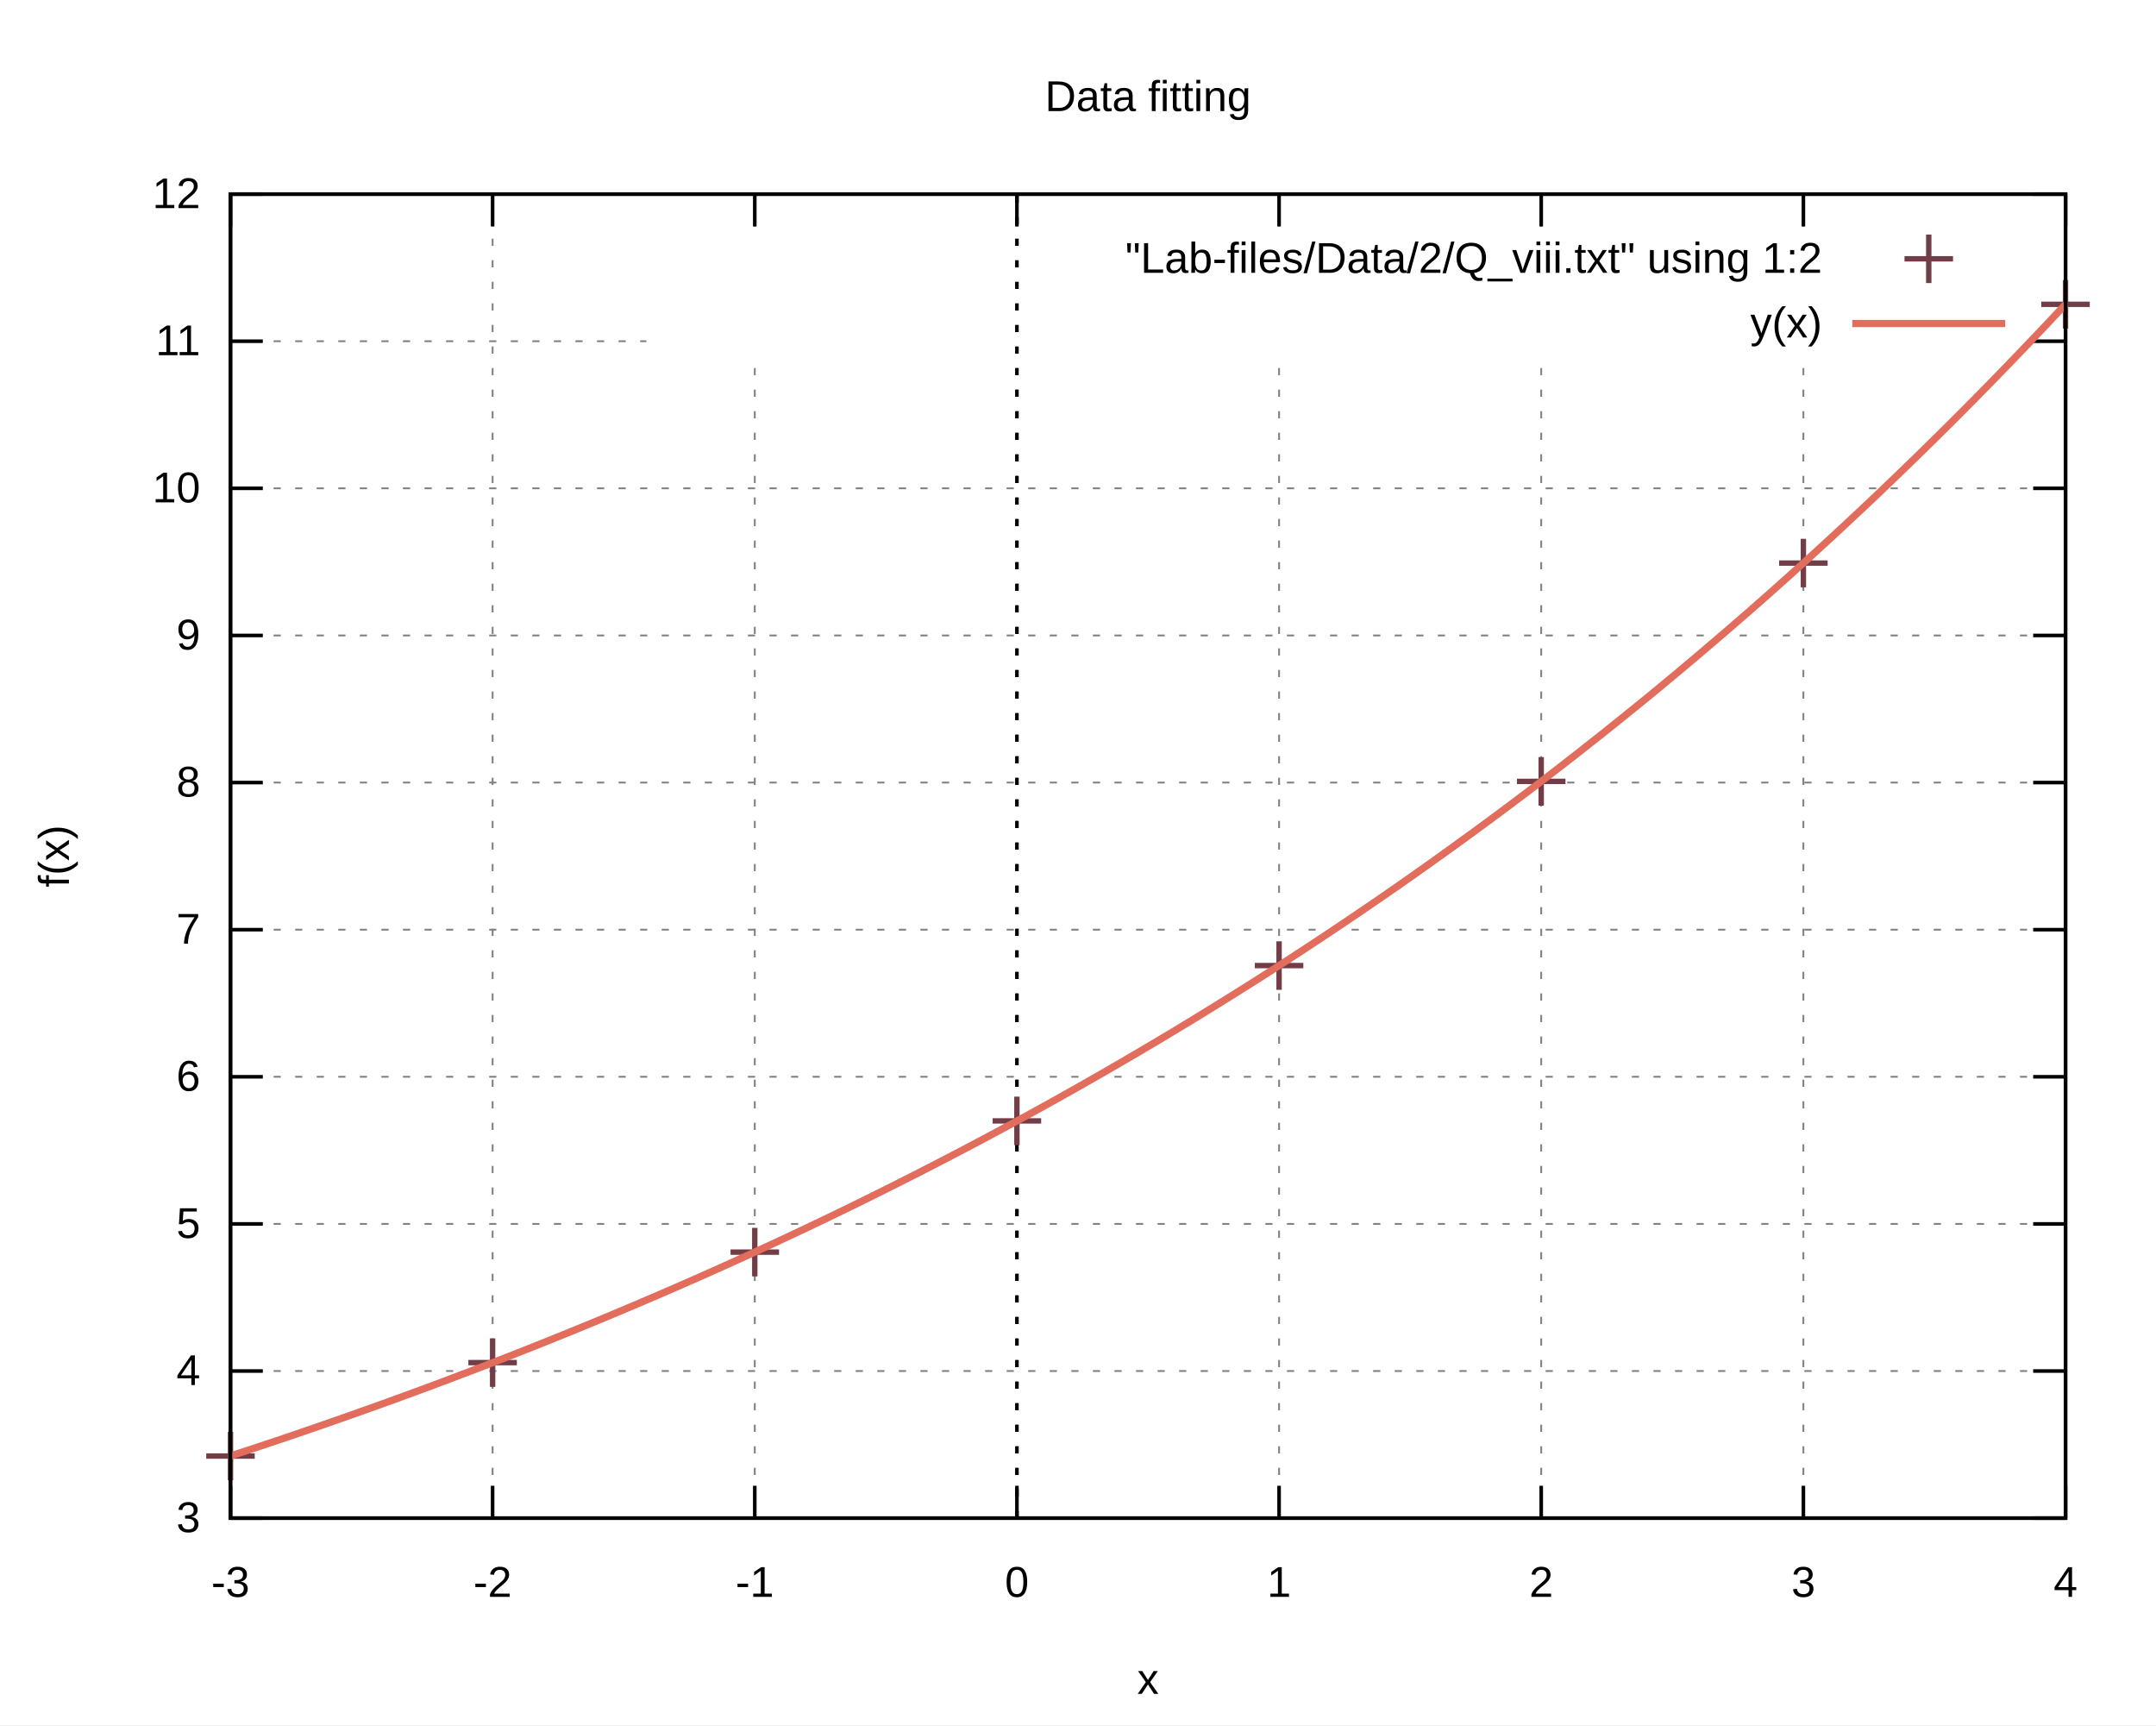
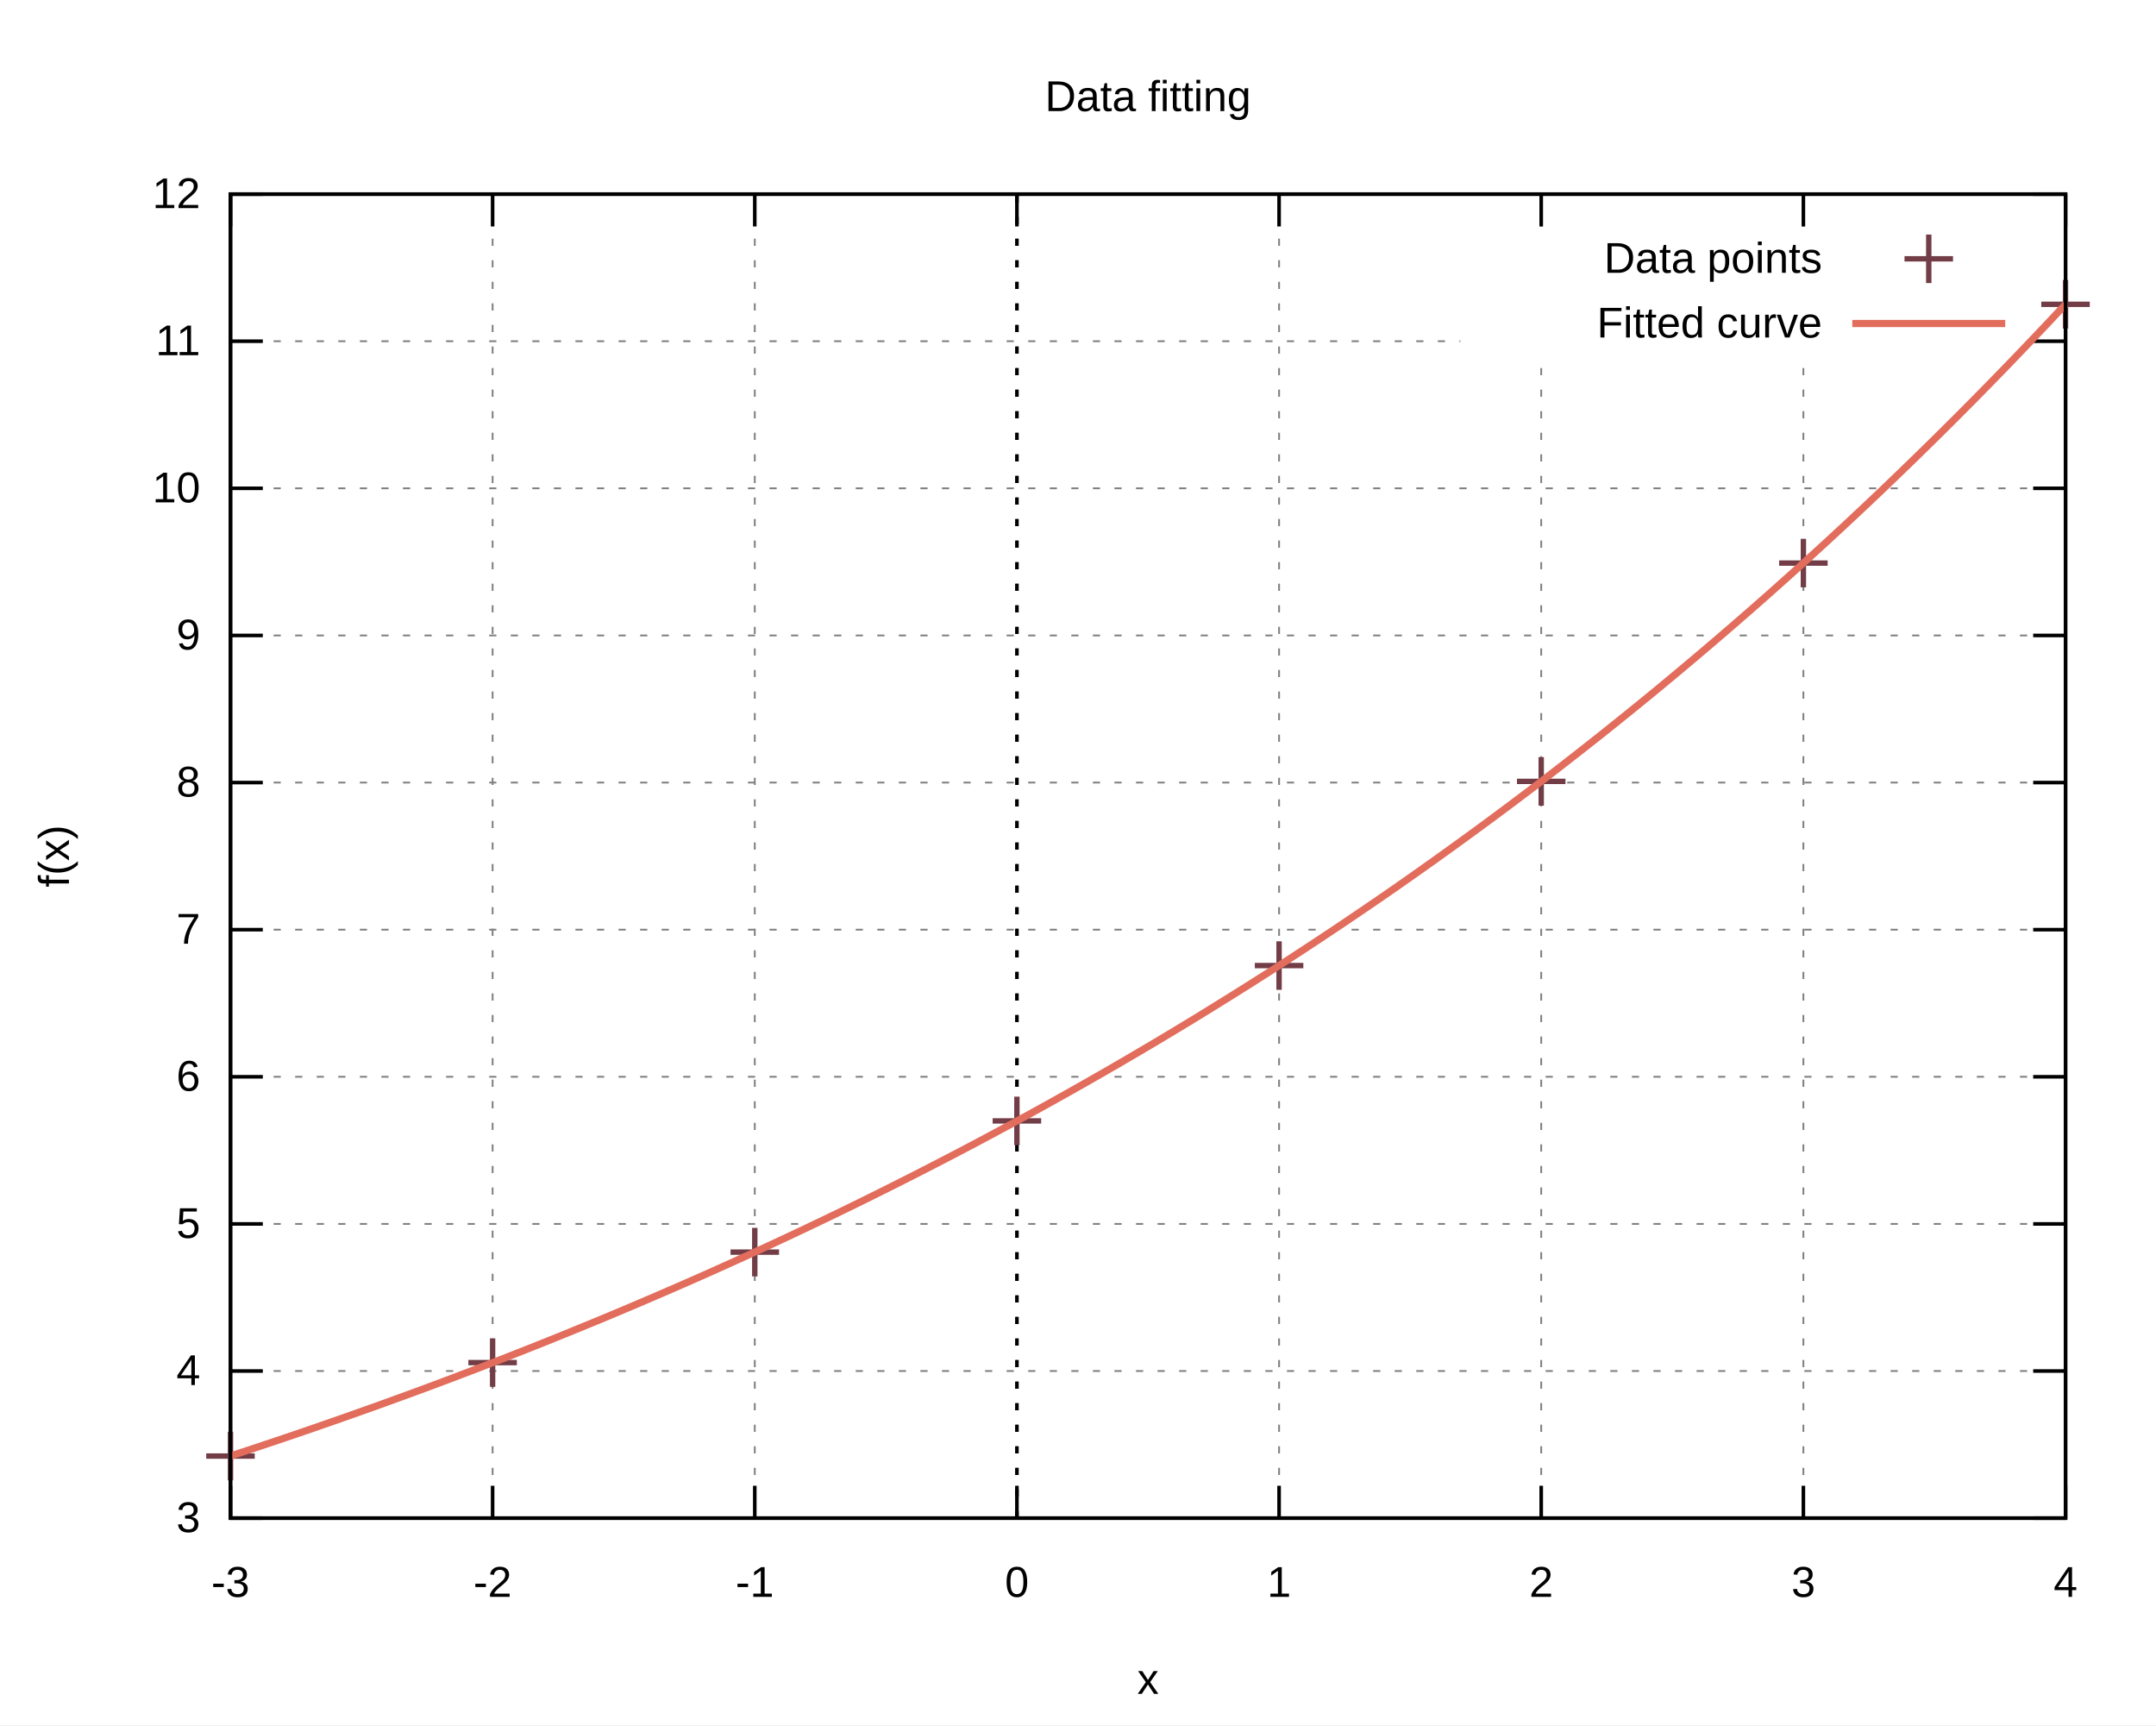
<svg xmlns="http://www.w3.org/2000/svg" xmlns:xlink="http://www.w3.org/1999/xlink" width="600" height="480" viewBox="0 0 600 480">
  <g id="gnuplot_canvas">
    <rect x="0" y="0" width="600" height="480" fill="#ffffff" />
    <defs>
      <circle id="gpDot" r="0.5" stroke-width="0.5" stroke="currentColor" />
      <path id="gpPt0" stroke-width="0.222" stroke="currentColor" d="M-1,0 h2 M0,-1 v2" />
      <path id="gpPt1" stroke-width="0.222" stroke="currentColor" d="M-1,-1 L1,1 M1,-1 L-1,1" />
      <path id="gpPt2" stroke-width="0.222" stroke="currentColor" d="M-1,0 L1,0 M0,-1 L0,1 M-1,-1 L1,1 M-1,1 L1,-1" />
      <rect id="gpPt3" stroke-width="0.222" stroke="currentColor" x="-1" y="-1" width="2" height="2" />
      <rect id="gpPt4" stroke-width="0.222" stroke="currentColor" fill="currentColor" x="-1" y="-1" width="2" height="2" />
      <circle id="gpPt5" stroke-width="0.222" stroke="currentColor" cx="0" cy="0" r="1" />
      <use xlink:href="#gpPt5" id="gpPt6" fill="currentColor" stroke="none" />
      <path id="gpPt7" stroke-width="0.222" stroke="currentColor" d="M0,-1.33 L-1.33,0.67 L1.33,0.67 z" />
      <use xlink:href="#gpPt7" id="gpPt8" fill="currentColor" stroke="none" />
      <use xlink:href="#gpPt7" id="gpPt9" stroke="currentColor" transform="rotate(180)" />
      <use xlink:href="#gpPt9" id="gpPt10" fill="currentColor" stroke="none" />
      <use xlink:href="#gpPt3" id="gpPt11" stroke="currentColor" transform="rotate(45)" />
      <use xlink:href="#gpPt11" id="gpPt12" fill="currentColor" stroke="none" />
      <path id="gpPt13" stroke-width="0.222" stroke="currentColor" d="M0,1.330 L1.265,0.411 L0.782,-1.067 L-0.782,-1.076 L-1.265,0.411 z" />
      <use xlink:href="#gpPt13" id="gpPt14" fill="currentColor" stroke="none" />
      <filter id="textbox" filterUnits="objectBoundingBox" x="0" y="0" height="1" width="1">
        <feFlood flood-color="#FFFFFF" flood-opacity="1" result="bgnd" />
        <feComposite in="SourceGraphic" in2="bgnd" operator="atop" />
      </filter>
      <filter id="greybox" filterUnits="objectBoundingBox" x="0" y="0" height="1" width="1">
        <feFlood flood-color="lightgrey" flood-opacity="1" result="grey" />
        <feComposite in="SourceGraphic" in2="grey" operator="atop" />
      </filter>
    </defs>
    <g fill="none" color="#FFFFFF" stroke="currentColor" stroke-width="1.00" stroke-linecap="butt" stroke-linejoin="miter">
</g>
    <g fill="none" color="black" stroke="currentColor" stroke-width="1.00" stroke-linecap="butt" stroke-linejoin="miter">
</g>
    <g fill="none" color="black" stroke="black" stroke-width="0.50" stroke-linecap="butt" stroke-linejoin="miter">
</g>
    <g fill="none" color="gray" stroke="currentColor" stroke-width="0.50" stroke-linecap="butt" stroke-linejoin="miter">
      <path stroke="gray" stroke-dasharray="2,4" class="gridline" d="M64.14,422.40 L574.82,422.40  " />
    </g>
    <g fill="none" color="gray" stroke="gray" stroke-width="1.00" stroke-linecap="butt" stroke-linejoin="miter">
</g>
    <g fill="none" color="black" stroke="currentColor" stroke-width="1.00" stroke-linecap="butt" stroke-linejoin="miter">
      <path stroke="black" d="M64.14,422.40 L73.14,422.40 M574.82,422.40 L565.82,422.40  " />
      <g transform="translate(55.75,426.30)" stroke="none" fill="black" font-family="Arial" font-size="12.00" text-anchor="end">
        <text>
          <tspan font-family="Arial"> 3</tspan>
        </text>
      </g>
    </g>
    <g fill="none" color="black" stroke="currentColor" stroke-width="1.00" stroke-linecap="butt" stroke-linejoin="miter">
</g>
    <g fill="none" color="black" stroke="black" stroke-width="0.50" stroke-linecap="butt" stroke-linejoin="miter">
</g>
    <g fill="none" color="gray" stroke="currentColor" stroke-width="0.50" stroke-linecap="butt" stroke-linejoin="miter">
      <path stroke="gray" stroke-dasharray="2,4" class="gridline" d="M64.14,381.47 L574.82,381.47  " />
    </g>
    <g fill="none" color="gray" stroke="gray" stroke-width="1.00" stroke-linecap="butt" stroke-linejoin="miter">
</g>
    <g fill="none" color="black" stroke="currentColor" stroke-width="1.00" stroke-linecap="butt" stroke-linejoin="miter">
      <path stroke="black" d="M64.14,381.47 L73.14,381.47 M574.82,381.47 L565.82,381.47  " />
      <g transform="translate(55.75,385.37)" stroke="none" fill="black" font-family="Arial" font-size="12.00" text-anchor="end">
        <text>
          <tspan font-family="Arial"> 4</tspan>
        </text>
      </g>
    </g>
    <g fill="none" color="black" stroke="currentColor" stroke-width="1.00" stroke-linecap="butt" stroke-linejoin="miter">
</g>
    <g fill="none" color="black" stroke="black" stroke-width="0.50" stroke-linecap="butt" stroke-linejoin="miter">
</g>
    <g fill="none" color="gray" stroke="currentColor" stroke-width="0.50" stroke-linecap="butt" stroke-linejoin="miter">
      <path stroke="gray" stroke-dasharray="2,4" class="gridline" d="M64.14,340.54 L574.82,340.54  " />
    </g>
    <g fill="none" color="gray" stroke="gray" stroke-width="1.00" stroke-linecap="butt" stroke-linejoin="miter">
</g>
    <g fill="none" color="black" stroke="currentColor" stroke-width="1.00" stroke-linecap="butt" stroke-linejoin="miter">
      <path stroke="black" d="M64.14,340.54 L73.14,340.54 M574.82,340.54 L565.82,340.54  " />
      <g transform="translate(55.75,344.44)" stroke="none" fill="black" font-family="Arial" font-size="12.00" text-anchor="end">
        <text>
          <tspan font-family="Arial"> 5</tspan>
        </text>
      </g>
    </g>
    <g fill="none" color="black" stroke="currentColor" stroke-width="1.00" stroke-linecap="butt" stroke-linejoin="miter">
</g>
    <g fill="none" color="black" stroke="black" stroke-width="0.50" stroke-linecap="butt" stroke-linejoin="miter">
</g>
    <g fill="none" color="gray" stroke="currentColor" stroke-width="0.50" stroke-linecap="butt" stroke-linejoin="miter">
      <path stroke="gray" stroke-dasharray="2,4" class="gridline" d="M64.14,299.60 L574.82,299.60  " />
    </g>
    <g fill="none" color="gray" stroke="gray" stroke-width="1.00" stroke-linecap="butt" stroke-linejoin="miter">
</g>
    <g fill="none" color="black" stroke="currentColor" stroke-width="1.00" stroke-linecap="butt" stroke-linejoin="miter">
      <path stroke="black" d="M64.14,299.60 L73.14,299.60 M574.82,299.60 L565.82,299.60  " />
      <g transform="translate(55.75,303.50)" stroke="none" fill="black" font-family="Arial" font-size="12.00" text-anchor="end">
        <text>
          <tspan font-family="Arial"> 6</tspan>
        </text>
      </g>
    </g>
    <g fill="none" color="black" stroke="currentColor" stroke-width="1.00" stroke-linecap="butt" stroke-linejoin="miter">
</g>
    <g fill="none" color="black" stroke="black" stroke-width="0.50" stroke-linecap="butt" stroke-linejoin="miter">
</g>
    <g fill="none" color="gray" stroke="currentColor" stroke-width="0.50" stroke-linecap="butt" stroke-linejoin="miter">
      <path stroke="gray" stroke-dasharray="2,4" class="gridline" d="M64.14,258.67 L574.82,258.67  " />
    </g>
    <g fill="none" color="gray" stroke="gray" stroke-width="1.00" stroke-linecap="butt" stroke-linejoin="miter">
</g>
    <g fill="none" color="black" stroke="currentColor" stroke-width="1.00" stroke-linecap="butt" stroke-linejoin="miter">
      <path stroke="black" d="M64.14,258.67 L73.14,258.67 M574.82,258.67 L565.82,258.67  " />
      <g transform="translate(55.75,262.57)" stroke="none" fill="black" font-family="Arial" font-size="12.00" text-anchor="end">
        <text>
          <tspan font-family="Arial"> 7</tspan>
        </text>
      </g>
    </g>
    <g fill="none" color="black" stroke="currentColor" stroke-width="1.00" stroke-linecap="butt" stroke-linejoin="miter">
</g>
    <g fill="none" color="black" stroke="black" stroke-width="0.50" stroke-linecap="butt" stroke-linejoin="miter">
</g>
    <g fill="none" color="gray" stroke="currentColor" stroke-width="0.50" stroke-linecap="butt" stroke-linejoin="miter">
      <path stroke="gray" stroke-dasharray="2,4" class="gridline" d="M64.14,217.74 L574.82,217.74  " />
    </g>
    <g fill="none" color="gray" stroke="gray" stroke-width="1.00" stroke-linecap="butt" stroke-linejoin="miter">
</g>
    <g fill="none" color="black" stroke="currentColor" stroke-width="1.00" stroke-linecap="butt" stroke-linejoin="miter">
      <path stroke="black" d="M64.14,217.74 L73.14,217.74 M574.82,217.74 L565.82,217.74  " />
      <g transform="translate(55.75,221.64)" stroke="none" fill="black" font-family="Arial" font-size="12.00" text-anchor="end">
        <text>
          <tspan font-family="Arial"> 8</tspan>
        </text>
      </g>
    </g>
    <g fill="none" color="black" stroke="currentColor" stroke-width="1.00" stroke-linecap="butt" stroke-linejoin="miter">
</g>
    <g fill="none" color="black" stroke="black" stroke-width="0.50" stroke-linecap="butt" stroke-linejoin="miter">
</g>
    <g fill="none" color="gray" stroke="currentColor" stroke-width="0.50" stroke-linecap="butt" stroke-linejoin="miter">
      <path stroke="gray" stroke-dasharray="2,4" class="gridline" d="M64.14,176.81 L574.82,176.81  " />
    </g>
    <g fill="none" color="gray" stroke="gray" stroke-width="1.00" stroke-linecap="butt" stroke-linejoin="miter">
</g>
    <g fill="none" color="black" stroke="currentColor" stroke-width="1.00" stroke-linecap="butt" stroke-linejoin="miter">
      <path stroke="black" d="M64.14,176.81 L73.14,176.81 M574.82,176.81 L565.82,176.81  " />
      <g transform="translate(55.75,180.71)" stroke="none" fill="black" font-family="Arial" font-size="12.00" text-anchor="end">
        <text>
          <tspan font-family="Arial"> 9</tspan>
        </text>
      </g>
    </g>
    <g fill="none" color="black" stroke="currentColor" stroke-width="1.00" stroke-linecap="butt" stroke-linejoin="miter">
</g>
    <g fill="none" color="black" stroke="black" stroke-width="0.50" stroke-linecap="butt" stroke-linejoin="miter">
</g>
    <g fill="none" color="gray" stroke="currentColor" stroke-width="0.50" stroke-linecap="butt" stroke-linejoin="miter">
      <path stroke="gray" stroke-dasharray="2,4" class="gridline" d="M64.14,135.87 L574.82,135.87  " />
    </g>
    <g fill="none" color="gray" stroke="gray" stroke-width="1.00" stroke-linecap="butt" stroke-linejoin="miter">
</g>
    <g fill="none" color="black" stroke="currentColor" stroke-width="1.00" stroke-linecap="butt" stroke-linejoin="miter">
      <path stroke="black" d="M64.14,135.87 L73.14,135.87 M574.82,135.87 L565.82,135.87  " />
      <g transform="translate(55.75,139.77)" stroke="none" fill="black" font-family="Arial" font-size="12.00" text-anchor="end">
        <text>
          <tspan font-family="Arial"> 10</tspan>
        </text>
      </g>
    </g>
    <g fill="none" color="black" stroke="currentColor" stroke-width="1.00" stroke-linecap="butt" stroke-linejoin="miter">
</g>
    <g fill="none" color="black" stroke="black" stroke-width="0.50" stroke-linecap="butt" stroke-linejoin="miter">
</g>
    <g fill="none" color="gray" stroke="currentColor" stroke-width="0.50" stroke-linecap="butt" stroke-linejoin="miter">
-       <path stroke="gray" stroke-dasharray="2,4" class="gridline" d="M64.14,94.94 L179.88,94.94 M566.43,94.94 L574.82,94.94  " />
+       <path stroke="gray" stroke-dasharray="2,4" class="gridline" d="M64.14,94.94 L406.41,94.94 M566.43,94.94 L574.82,94.94  " />
    </g>
    <g fill="none" color="gray" stroke="gray" stroke-width="1.00" stroke-linecap="butt" stroke-linejoin="miter">
</g>
    <g fill="none" color="black" stroke="currentColor" stroke-width="1.00" stroke-linecap="butt" stroke-linejoin="miter">
      <path stroke="black" d="M64.14,94.94 L73.14,94.94 M574.82,94.94 L565.82,94.94  " />
      <g transform="translate(55.75,98.84)" stroke="none" fill="black" font-family="Arial" font-size="12.00" text-anchor="end">
        <text>
          <tspan font-family="Arial"> 11</tspan>
        </text>
      </g>
    </g>
    <g fill="none" color="black" stroke="currentColor" stroke-width="1.00" stroke-linecap="butt" stroke-linejoin="miter">
</g>
    <g fill="none" color="black" stroke="black" stroke-width="0.50" stroke-linecap="butt" stroke-linejoin="miter">
</g>
    <g fill="none" color="gray" stroke="currentColor" stroke-width="0.50" stroke-linecap="butt" stroke-linejoin="miter">
      <path stroke="gray" stroke-dasharray="2,4" class="gridline" d="M64.14,54.01 L574.82,54.01  " />
    </g>
    <g fill="none" color="gray" stroke="gray" stroke-width="1.00" stroke-linecap="butt" stroke-linejoin="miter">
</g>
    <g fill="none" color="black" stroke="currentColor" stroke-width="1.00" stroke-linecap="butt" stroke-linejoin="miter">
      <path stroke="black" d="M64.14,54.01 L73.14,54.01 M574.82,54.01 L565.82,54.01  " />
      <g transform="translate(55.75,57.91)" stroke="none" fill="black" font-family="Arial" font-size="12.00" text-anchor="end">
        <text>
          <tspan font-family="Arial"> 12</tspan>
        </text>
      </g>
    </g>
    <g fill="none" color="black" stroke="currentColor" stroke-width="1.00" stroke-linecap="butt" stroke-linejoin="miter">
</g>
    <g fill="none" color="black" stroke="black" stroke-width="0.50" stroke-linecap="butt" stroke-linejoin="miter">
</g>
    <g fill="none" color="gray" stroke="currentColor" stroke-width="0.50" stroke-linecap="butt" stroke-linejoin="miter">
      <path stroke="gray" stroke-dasharray="2,4" class="gridline" d="M64.14,422.40 L64.14,54.01  " />
    </g>
    <g fill="none" color="gray" stroke="gray" stroke-width="1.00" stroke-linecap="butt" stroke-linejoin="miter">
</g>
    <g fill="none" color="black" stroke="currentColor" stroke-width="1.00" stroke-linecap="butt" stroke-linejoin="miter">
      <path stroke="black" d="M64.14,422.40 L64.14,413.40 M64.14,54.01 L64.14,63.01  " />
      <g transform="translate(64.14,444.30)" stroke="none" fill="black" font-family="Arial" font-size="12.00" text-anchor="middle">
        <text>
          <tspan font-family="Arial">-3</tspan>
        </text>
      </g>
    </g>
    <g fill="none" color="black" stroke="currentColor" stroke-width="1.00" stroke-linecap="butt" stroke-linejoin="miter">
</g>
    <g fill="none" color="black" stroke="black" stroke-width="0.50" stroke-linecap="butt" stroke-linejoin="miter">
</g>
    <g fill="none" color="gray" stroke="currentColor" stroke-width="0.50" stroke-linecap="butt" stroke-linejoin="miter">
      <path stroke="gray" stroke-dasharray="2,4" class="gridline" d="M137.09,422.40 L137.09,54.01  " />
    </g>
    <g fill="none" color="gray" stroke="gray" stroke-width="1.00" stroke-linecap="butt" stroke-linejoin="miter">
</g>
    <g fill="none" color="black" stroke="currentColor" stroke-width="1.00" stroke-linecap="butt" stroke-linejoin="miter">
      <path stroke="black" d="M137.09,422.40 L137.09,413.40 M137.09,54.01 L137.09,63.01  " />
      <g transform="translate(137.09,444.30)" stroke="none" fill="black" font-family="Arial" font-size="12.00" text-anchor="middle">
        <text>
          <tspan font-family="Arial">-2</tspan>
        </text>
      </g>
    </g>
    <g fill="none" color="black" stroke="currentColor" stroke-width="1.00" stroke-linecap="butt" stroke-linejoin="miter">
</g>
    <g fill="none" color="black" stroke="black" stroke-width="0.50" stroke-linecap="butt" stroke-linejoin="miter">
</g>
    <g fill="none" color="gray" stroke="currentColor" stroke-width="0.50" stroke-linecap="butt" stroke-linejoin="miter">
-       <path stroke="gray" stroke-dasharray="2,4" class="gridline" d="M210.05,422.40 L210.05,99.01 M210.05,63.01 L210.05,54.01  " />
+       <path stroke="gray" stroke-dasharray="2,4" class="gridline" d="M210.05,422.40 L210.05,54.01  " />
    </g>
    <g fill="none" color="gray" stroke="gray" stroke-width="1.00" stroke-linecap="butt" stroke-linejoin="miter">
</g>
    <g fill="none" color="black" stroke="currentColor" stroke-width="1.00" stroke-linecap="butt" stroke-linejoin="miter">
      <path stroke="black" d="M210.05,422.40 L210.05,413.40 M210.05,54.01 L210.05,63.01  " />
      <g transform="translate(210.05,444.30)" stroke="none" fill="black" font-family="Arial" font-size="12.00" text-anchor="middle">
        <text>
          <tspan font-family="Arial">-1</tspan>
        </text>
      </g>
    </g>
    <g fill="none" color="black" stroke="currentColor" stroke-width="1.00" stroke-linecap="butt" stroke-linejoin="miter">
</g>
    <g fill="none" color="black" stroke="black" stroke-width="0.50" stroke-linecap="butt" stroke-linejoin="miter">
</g>
    <g fill="none" color="gray" stroke="currentColor" stroke-width="0.50" stroke-linecap="butt" stroke-linejoin="miter">
-       <path stroke="gray" stroke-dasharray="2,4" class="gridline" d="M283.00,422.40 L283.00,99.01 M283.00,63.01 L283.00,54.01  " />
+       <path stroke="gray" stroke-dasharray="2,4" class="gridline" d="M283.00,422.40 L283.00,54.01  " />
    </g>
    <g fill="none" color="gray" stroke="gray" stroke-width="1.00" stroke-linecap="butt" stroke-linejoin="miter">
</g>
    <g fill="none" color="black" stroke="currentColor" stroke-width="1.00" stroke-linecap="butt" stroke-linejoin="miter">
      <path stroke="black" d="M283.00,422.40 L283.00,413.40 M283.00,54.01 L283.00,63.01  " />
      <g transform="translate(283.00,444.30)" stroke="none" fill="black" font-family="Arial" font-size="12.00" text-anchor="middle">
        <text>
          <tspan font-family="Arial"> 0</tspan>
        </text>
      </g>
    </g>
    <g fill="none" color="black" stroke="currentColor" stroke-width="1.00" stroke-linecap="butt" stroke-linejoin="miter">
</g>
    <g fill="none" color="black" stroke="black" stroke-width="0.50" stroke-linecap="butt" stroke-linejoin="miter">
</g>
    <g fill="none" color="gray" stroke="currentColor" stroke-width="0.50" stroke-linecap="butt" stroke-linejoin="miter">
-       <path stroke="gray" stroke-dasharray="2,4" class="gridline" d="M355.96,422.40 L355.96,99.01 M355.96,63.01 L355.96,54.01  " />
+       <path stroke="gray" stroke-dasharray="2,4" class="gridline" d="M355.96,422.40 L355.96,54.01  " />
    </g>
    <g fill="none" color="gray" stroke="gray" stroke-width="1.00" stroke-linecap="butt" stroke-linejoin="miter">
</g>
    <g fill="none" color="black" stroke="currentColor" stroke-width="1.00" stroke-linecap="butt" stroke-linejoin="miter">
      <path stroke="black" d="M355.96,422.40 L355.96,413.40 M355.96,54.01 L355.96,63.01  " />
      <g transform="translate(355.96,444.30)" stroke="none" fill="black" font-family="Arial" font-size="12.00" text-anchor="middle">
        <text>
          <tspan font-family="Arial"> 1</tspan>
        </text>
      </g>
    </g>
    <g fill="none" color="black" stroke="currentColor" stroke-width="1.00" stroke-linecap="butt" stroke-linejoin="miter">
</g>
    <g fill="none" color="black" stroke="black" stroke-width="0.50" stroke-linecap="butt" stroke-linejoin="miter">
</g>
    <g fill="none" color="gray" stroke="currentColor" stroke-width="0.50" stroke-linecap="butt" stroke-linejoin="miter">
      <path stroke="gray" stroke-dasharray="2,4" class="gridline" d="M428.91,422.40 L428.91,99.01 M428.91,63.01 L428.91,54.01  " />
    </g>
    <g fill="none" color="gray" stroke="gray" stroke-width="1.00" stroke-linecap="butt" stroke-linejoin="miter">
</g>
    <g fill="none" color="black" stroke="currentColor" stroke-width="1.00" stroke-linecap="butt" stroke-linejoin="miter">
      <path stroke="black" d="M428.91,422.40 L428.91,413.40 M428.91,54.01 L428.91,63.01  " />
      <g transform="translate(428.91,444.30)" stroke="none" fill="black" font-family="Arial" font-size="12.00" text-anchor="middle">
        <text>
          <tspan font-family="Arial"> 2</tspan>
        </text>
      </g>
    </g>
    <g fill="none" color="black" stroke="currentColor" stroke-width="1.00" stroke-linecap="butt" stroke-linejoin="miter">
</g>
    <g fill="none" color="black" stroke="black" stroke-width="0.50" stroke-linecap="butt" stroke-linejoin="miter">
</g>
    <g fill="none" color="gray" stroke="currentColor" stroke-width="0.50" stroke-linecap="butt" stroke-linejoin="miter">
      <path stroke="gray" stroke-dasharray="2,4" class="gridline" d="M501.87,422.40 L501.87,99.01 M501.87,63.01 L501.87,54.01  " />
    </g>
    <g fill="none" color="gray" stroke="gray" stroke-width="1.00" stroke-linecap="butt" stroke-linejoin="miter">
</g>
    <g fill="none" color="black" stroke="currentColor" stroke-width="1.00" stroke-linecap="butt" stroke-linejoin="miter">
      <path stroke="black" d="M501.87,422.40 L501.87,413.40 M501.87,54.01 L501.87,63.01  " />
      <g transform="translate(501.87,444.30)" stroke="none" fill="black" font-family="Arial" font-size="12.00" text-anchor="middle">
        <text>
          <tspan font-family="Arial"> 3</tspan>
        </text>
      </g>
    </g>
    <g fill="none" color="black" stroke="currentColor" stroke-width="1.00" stroke-linecap="butt" stroke-linejoin="miter">
</g>
    <g fill="none" color="black" stroke="black" stroke-width="0.50" stroke-linecap="butt" stroke-linejoin="miter">
</g>
    <g fill="none" color="gray" stroke="currentColor" stroke-width="0.50" stroke-linecap="butt" stroke-linejoin="miter">
      <path stroke="gray" stroke-dasharray="2,4" class="gridline" d="M574.82,422.40 L574.82,54.01  " />
    </g>
    <g fill="none" color="gray" stroke="gray" stroke-width="1.00" stroke-linecap="butt" stroke-linejoin="miter">
</g>
    <g fill="none" color="black" stroke="currentColor" stroke-width="1.00" stroke-linecap="butt" stroke-linejoin="miter">
      <path stroke="black" d="M574.82,422.40 L574.82,413.40 M574.82,54.01 L574.82,63.01  " />
      <g transform="translate(574.82,444.30)" stroke="none" fill="black" font-family="Arial" font-size="12.00" text-anchor="middle">
        <text>
          <tspan font-family="Arial"> 4</tspan>
        </text>
      </g>
    </g>
    <g fill="none" color="black" stroke="currentColor" stroke-width="1.00" stroke-linecap="butt" stroke-linejoin="miter">
</g>
    <g fill="none" color="gray" stroke="currentColor" stroke-width="1.00" stroke-linecap="butt" stroke-linejoin="miter">
      <path stroke="rgb(  0,   0,   0)" stroke-dasharray="2,4" d="M283.00,422.40 L283.00,54.01  " />
    </g>
    <g fill="none" color="black" stroke="currentColor" stroke-width="1.00" stroke-linecap="butt" stroke-linejoin="miter">
      <path stroke="black" d="M64.14,54.01 L64.14,422.40 L574.82,422.40 L574.82,54.01 L64.14,54.01 Z  " />
    </g>
    <g fill="none" color="black" stroke="currentColor" stroke-width="1.00" stroke-linecap="butt" stroke-linejoin="miter">
</g>
    <g id="gnuplot_plot_1">
      <g fill="none" color="black" stroke="currentColor" stroke-width="1.00" stroke-linecap="butt" stroke-linejoin="miter">
        <g transform="translate(507.09,75.91)" stroke="none" fill="black" font-family="Arial" font-size="12.00" text-anchor="end">
-           <text>"Lab-files/Data/2/Q_viii.txt" using 1:2</text>
+           <text>
+             <tspan font-family="Arial">Data points</tspan>
+           </text>
        </g>
      </g>
      <g fill="none" color="black" stroke="currentColor" stroke-width="1.00" stroke-linecap="butt" stroke-linejoin="miter">
        <use xlink:href="#gpPt0" transform="translate(64.14,405.13) scale(6.75)" color="rgb(114,  61,  70)" />
        <use xlink:href="#gpPt0" transform="translate(137.09,379.13) scale(6.75)" color="rgb(114,  61,  70)" />
        <use xlink:href="#gpPt0" transform="translate(210.05,348.39) scale(6.75)" color="rgb(114,  61,  70)" />
        <use xlink:href="#gpPt0" transform="translate(283.00,311.88) scale(6.75)" color="rgb(114,  61,  70)" />
        <use xlink:href="#gpPt0" transform="translate(355.96,268.66) scale(6.75)" color="rgb(114,  61,  70)" />
        <use xlink:href="#gpPt0" transform="translate(428.91,217.41) scale(6.75)" color="rgb(114,  61,  70)" />
        <use xlink:href="#gpPt0" transform="translate(501.87,156.67) scale(6.75)" color="rgb(114,  61,  70)" />
        <use xlink:href="#gpPt0" transform="translate(574.82,84.67) scale(6.75)" color="rgb(114,  61,  70)" />
        <use xlink:href="#gpPt0" transform="translate(536.76,72.01) scale(6.75)" color="rgb(114,  61,  70)" />
      </g>
    </g>
    <g id="gnuplot_plot_2">
      <g fill="none" color="#FFFFFF" stroke="rgb(114,  61,  70)" stroke-width="2.00" stroke-linecap="butt" stroke-linejoin="miter">
</g>
      <g fill="none" color="black" stroke="currentColor" stroke-width="2.00" stroke-linecap="butt" stroke-linejoin="miter">
        <g transform="translate(507.09,93.91)" stroke="none" fill="black" font-family="Arial" font-size="12.00" text-anchor="end">
-           <text>y(x)</text>
+           <text>
+             <tspan font-family="Arial">Fitted curve</tspan>
+           </text>
        </g>
      </g>
      <g fill="none" color="black" stroke="currentColor" stroke-width="2.00" stroke-linecap="butt" stroke-linejoin="miter">
        <path stroke="rgb(226, 109,  92)" d="M515.48,90.01 L558.04,90.01 M64.14,405.11 L69.30,403.42 L74.46,401.70 L79.62,399.97 L84.77,398.21 L89.93,396.43   L95.09,394.63 L100.25,392.81 L105.41,390.97 L110.57,389.10 L115.72,387.22 L120.88,385.31 L126.04,383.37 L131.20,381.41   L136.36,379.43 L141.52,377.43 L146.67,375.40 L151.83,373.35 L156.99,371.27 L162.15,369.16 L167.31,367.04 L172.47,364.88   L177.62,362.70 L182.78,360.49 L187.94,358.26 L193.10,356.00 L198.26,353.71 L203.42,351.39 L208.57,349.05 L213.73,346.68   L218.89,344.28 L224.05,341.85 L229.21,339.39 L234.37,336.90 L239.53,334.38 L244.68,331.83 L249.84,329.25 L255.00,326.64   L260.16,323.99 L265.32,321.32 L270.48,318.61 L275.63,315.87 L280.79,313.10 L285.95,310.29 L291.11,307.45 L296.27,304.57   L301.43,301.66 L306.58,298.72 L311.74,295.74 L316.90,292.72 L322.06,289.67 L327.22,286.58 L332.38,283.45 L337.53,280.28   L342.69,277.08 L347.85,273.84 L353.01,270.56 L358.17,267.23 L363.33,263.87 L368.48,260.47 L373.64,257.03 L378.80,253.54   L383.96,250.02 L389.12,246.45 L394.28,242.83 L399.43,239.18 L404.59,235.47 L409.75,231.73 L414.91,227.94 L420.07,224.10   L425.23,220.22 L430.39,216.29 L435.54,212.31 L440.70,208.28 L445.86,204.21 L451.02,200.08 L456.18,195.91 L461.34,191.69   L466.49,187.41 L471.65,183.08 L476.81,178.70 L481.97,174.27 L487.13,169.79 L492.29,165.25 L497.44,160.65 L502.60,156.00   L507.76,151.29 L512.92,146.53 L518.08,141.71 L523.24,136.83 L528.39,131.89 L533.55,126.89 L538.71,121.83 L543.87,116.71   L549.03,111.53 L554.19,106.28 L559.34,100.98 L564.50,95.60 L569.66,90.17 L574.82,84.66  " />
      </g>
    </g>
    <g fill="none" color="black" stroke="currentColor" stroke-width="2.00" stroke-linecap="butt" stroke-linejoin="miter">
</g>
    <g fill="none" color="black" stroke="black" stroke-width="1.00" stroke-linecap="butt" stroke-linejoin="miter">
</g>
    <g fill="none" color="black" stroke="currentColor" stroke-width="1.00" stroke-linecap="butt" stroke-linejoin="miter">
      <path stroke="black" d="M64.14,54.01 L64.14,422.40 L574.82,422.40 L574.82,54.01 L64.14,54.01 Z  " />
      <g transform="translate(19.18,238.21) rotate(270.00)" stroke="none" fill="black" font-family="Arial" font-size="12.00" text-anchor="middle">
        <text>
          <tspan font-family="Arial">f(x)</tspan>
        </text>
      </g>
    </g>
    <g fill="none" color="black" stroke="currentColor" stroke-width="1.00" stroke-linecap="butt" stroke-linejoin="miter">
      <g transform="translate(319.48,471.30)" stroke="none" fill="black" font-family="Arial" font-size="12.00" text-anchor="middle">
        <text>
          <tspan font-family="Arial">x</tspan>
        </text>
      </g>
    </g>
    <g fill="none" color="black" stroke="currentColor" stroke-width="1.00" stroke-linecap="butt" stroke-linejoin="miter">
</g>
    <g fill="none" color="black" stroke="currentColor" stroke-width="1.00" stroke-linecap="butt" stroke-linejoin="miter">
      <g transform="translate(319.48,30.91)" stroke="none" fill="black" font-family="Arial" font-size="12.00" text-anchor="middle">
        <text>
          <tspan font-family="Arial">Data fitting</tspan>
        </text>
      </g>
    </g>
    <g fill="none" color="black" stroke="currentColor" stroke-width="1.00" stroke-linecap="butt" stroke-linejoin="miter">
</g>
  </g>
</svg>
